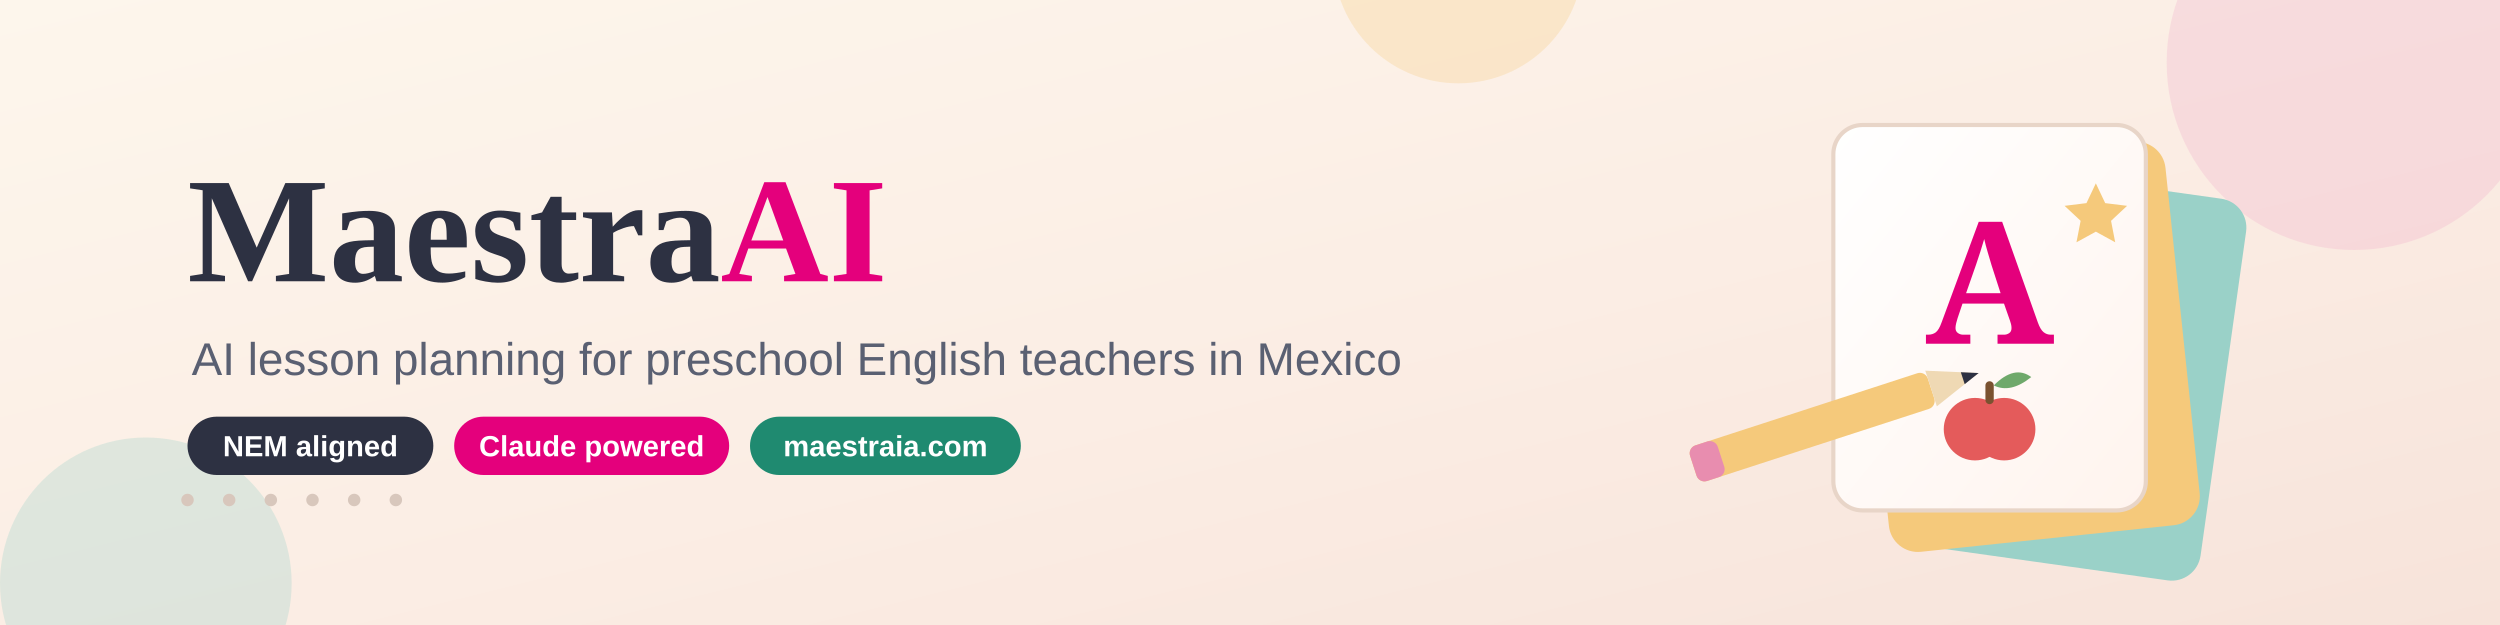
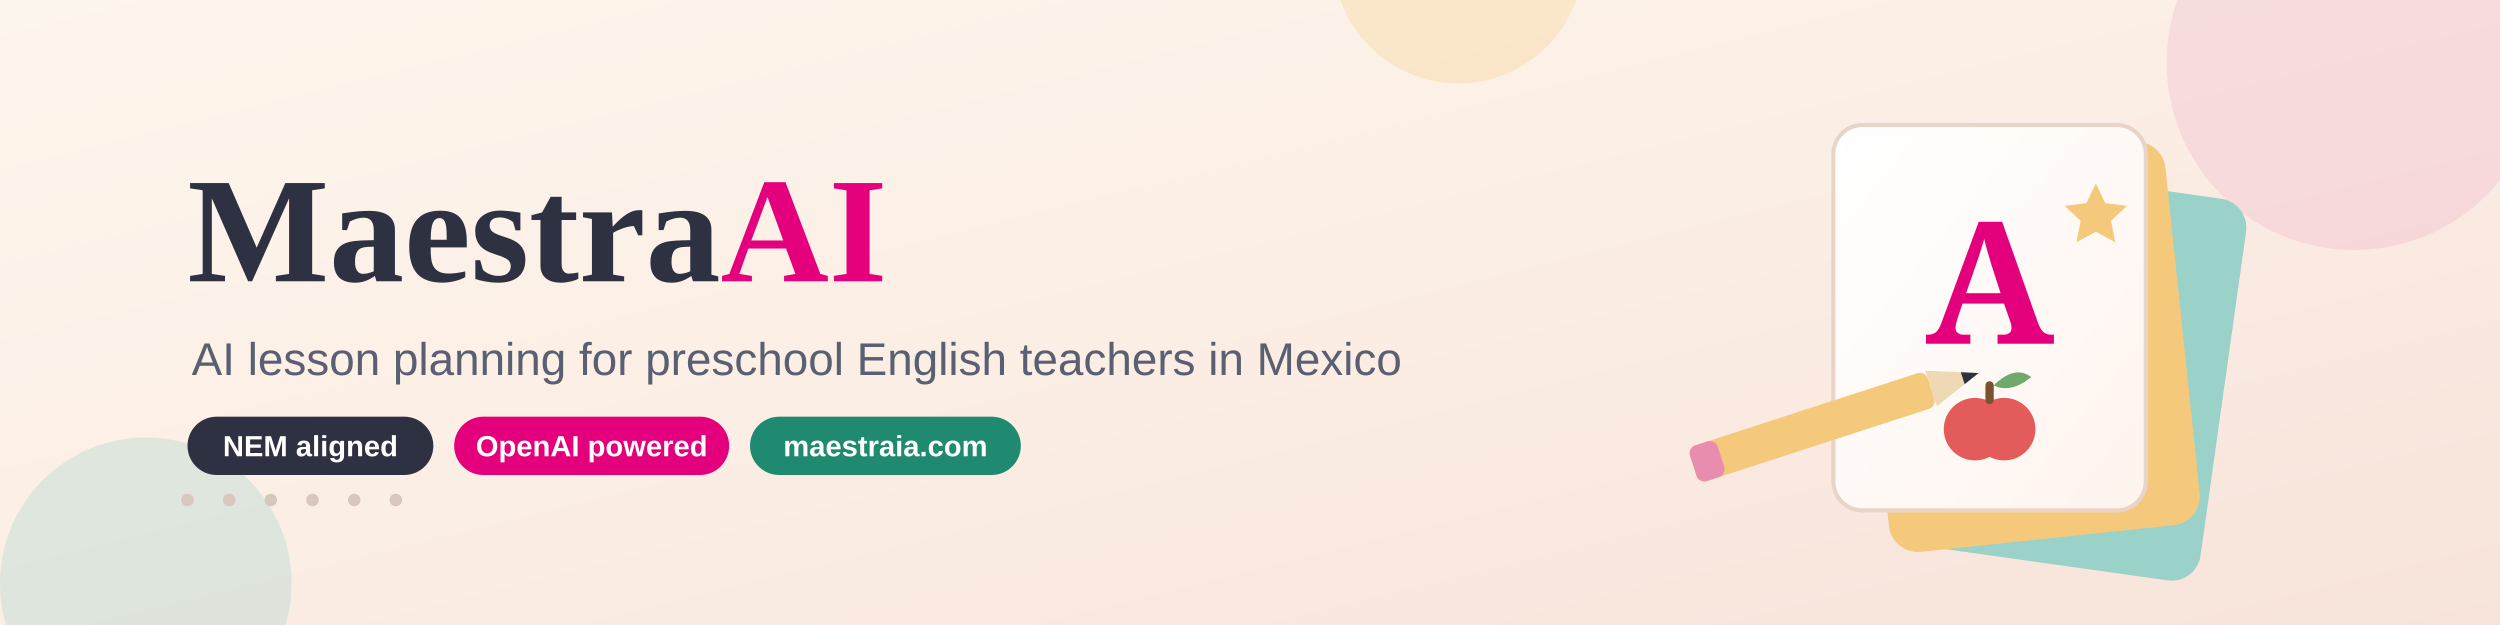
<svg xmlns="http://www.w3.org/2000/svg" width="1200" height="300" viewBox="0 0 1200 300" role="img" aria-label="MaestraAI banner">
  <defs>
    <linearGradient id="bg" x1="0%" y1="0%" x2="100%" y2="100%">
      <stop offset="0%" stop-color="#FDF6EC" />
      <stop offset="55%" stop-color="#FBEDE4" />
      <stop offset="100%" stop-color="#F7E3DA" />
    </linearGradient>
    <linearGradient id="cardA" x1="0%" y1="0%" x2="100%" y2="100%">
      <stop offset="0%" stop-color="#FFFFFF" />
      <stop offset="100%" stop-color="#FFF4EE" />
    </linearGradient>
  </defs>
  <rect width="1200" height="300" fill="url(#bg)" />
  <circle cx="1130" cy="30" r="90" fill="#F2B8CE" opacity="0.35" />
  <circle cx="70" cy="280" r="70" fill="#9AD1C8" opacity="0.30" />
  <circle cx="700" cy="-20" r="60" fill="#F5C97B" opacity="0.28" />
  <g fill="#D8C7BC">
    <circle cx="90" cy="240" r="3" />
    <circle cx="110" cy="240" r="3" />
    <circle cx="130" cy="240" r="3" />
    <circle cx="150" cy="240" r="3" />
    <circle cx="170" cy="240" r="3" />
    <circle cx="190" cy="240" r="3" />
  </g>
  <text x="90" y="135" font-family="Georgia, 'Times New Roman', serif" font-size="72" font-weight="bold" fill="#2D3142">Maestra<tspan fill="#E4007C">AI</tspan>
  </text>
  <text x="92" y="180" font-family="'Segoe UI', Arial, sans-serif" font-size="22" fill="#5A6072">AI lesson planning for preschool English teachers in Mexico</text>
  <g font-family="'Segoe UI', Arial, sans-serif" font-size="14" font-weight="600">
    <rect x="90" y="200" rx="14" ry="14" width="118" height="28" fill="#2D3142" />
    <text x="149" y="219" fill="#FFFFFF" text-anchor="middle">NEM aligned</text>
    <rect x="218" y="200" rx="14" ry="14" width="132" height="28" fill="#E4007C" />
-     <text x="284" y="219" fill="#FFFFFF" text-anchor="middle">Claude powered</text>
+     <text x="284" y="219" fill="#FFFFFF" text-anchor="middle">OpenAI powered</text>
    <rect x="360" y="200" rx="14" ry="14" width="130" height="28" fill="#1F8A70" />
    <text x="425" y="219" fill="#FFFFFF" text-anchor="middle">maestraia.com</text>
  </g>
  <g transform="translate(880,60)">
    <rect x="38" y="26" width="150" height="185" rx="14" fill="#9AD1C8" transform="rotate(8 113 118)" />
    <rect x="18" y="14" width="150" height="185" rx="14" fill="#F5C97B" transform="rotate(-6 93 106)" />
    <rect x="0" y="0" width="150" height="185" rx="14" fill="url(#cardA)" stroke="#E8D5C8" stroke-width="2" />
    <text x="75" y="105" font-family="Georgia, serif" font-size="82" font-weight="bold" fill="#E4007C" text-anchor="middle">A</text>
    <circle cx="68" cy="146" r="15" fill="#E45B5B" />
    <circle cx="82" cy="146" r="15" fill="#E45B5B" />
    <rect x="73" y="123" width="4" height="11" rx="2" fill="#7A5230" />
    <path d="M77 125 q10 -10 18 -4 q-10 8 -18 4 Z" fill="#6FA96B" />
    <path d="M126 28 l4.5 9.5 10.5 1.3 -7.7 7.2 2 10.3 -9.3 -5.1 -9.3 5.1 2 -10.3 -7.7 -7.2 10.5 -1.3 Z" fill="#F5C97B" />
  </g>
  <g transform="translate(810,215) rotate(-18)">
    <rect x="0" y="0" width="120" height="18" rx="4" fill="#F5C97B" />
    <rect x="0" y="0" width="14" height="18" rx="4" fill="#E88DAF" />
    <path d="M120 0 l24 9 -24 9 Z" fill="#EFD9B4" />
    <path d="M136 6 l8 3 -8 3 Z" fill="#2D3142" />
  </g>
</svg>
